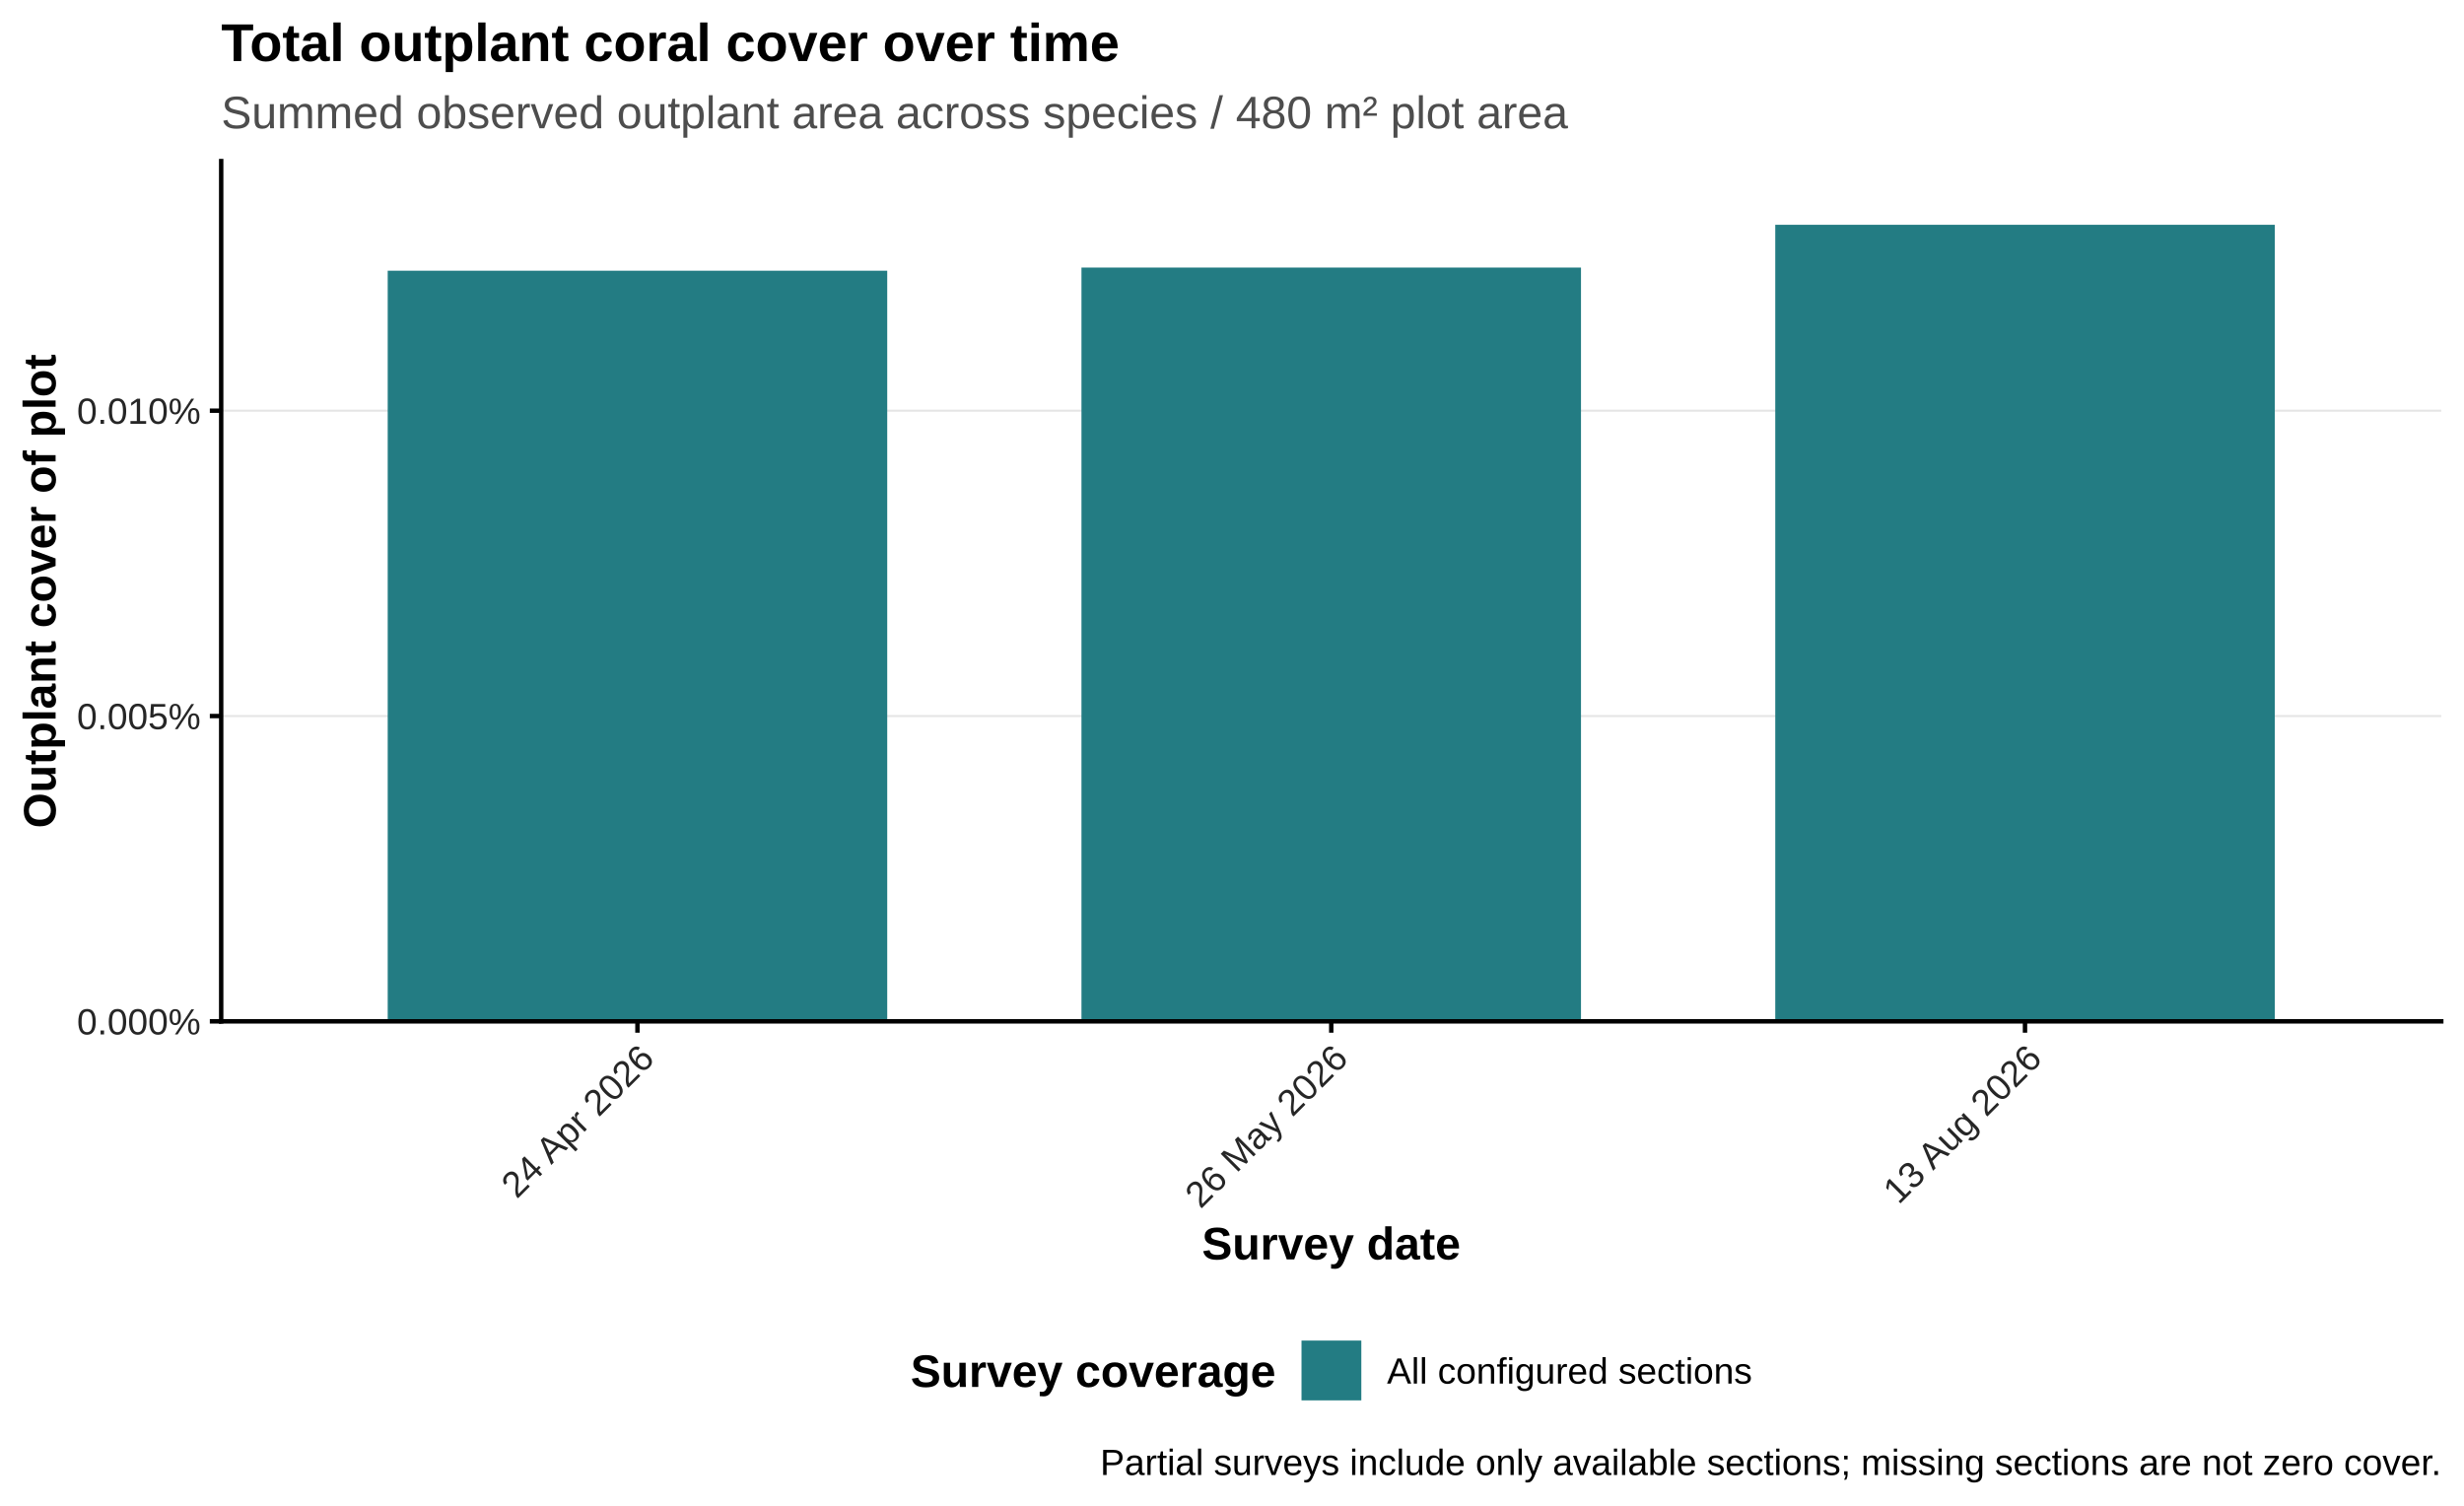
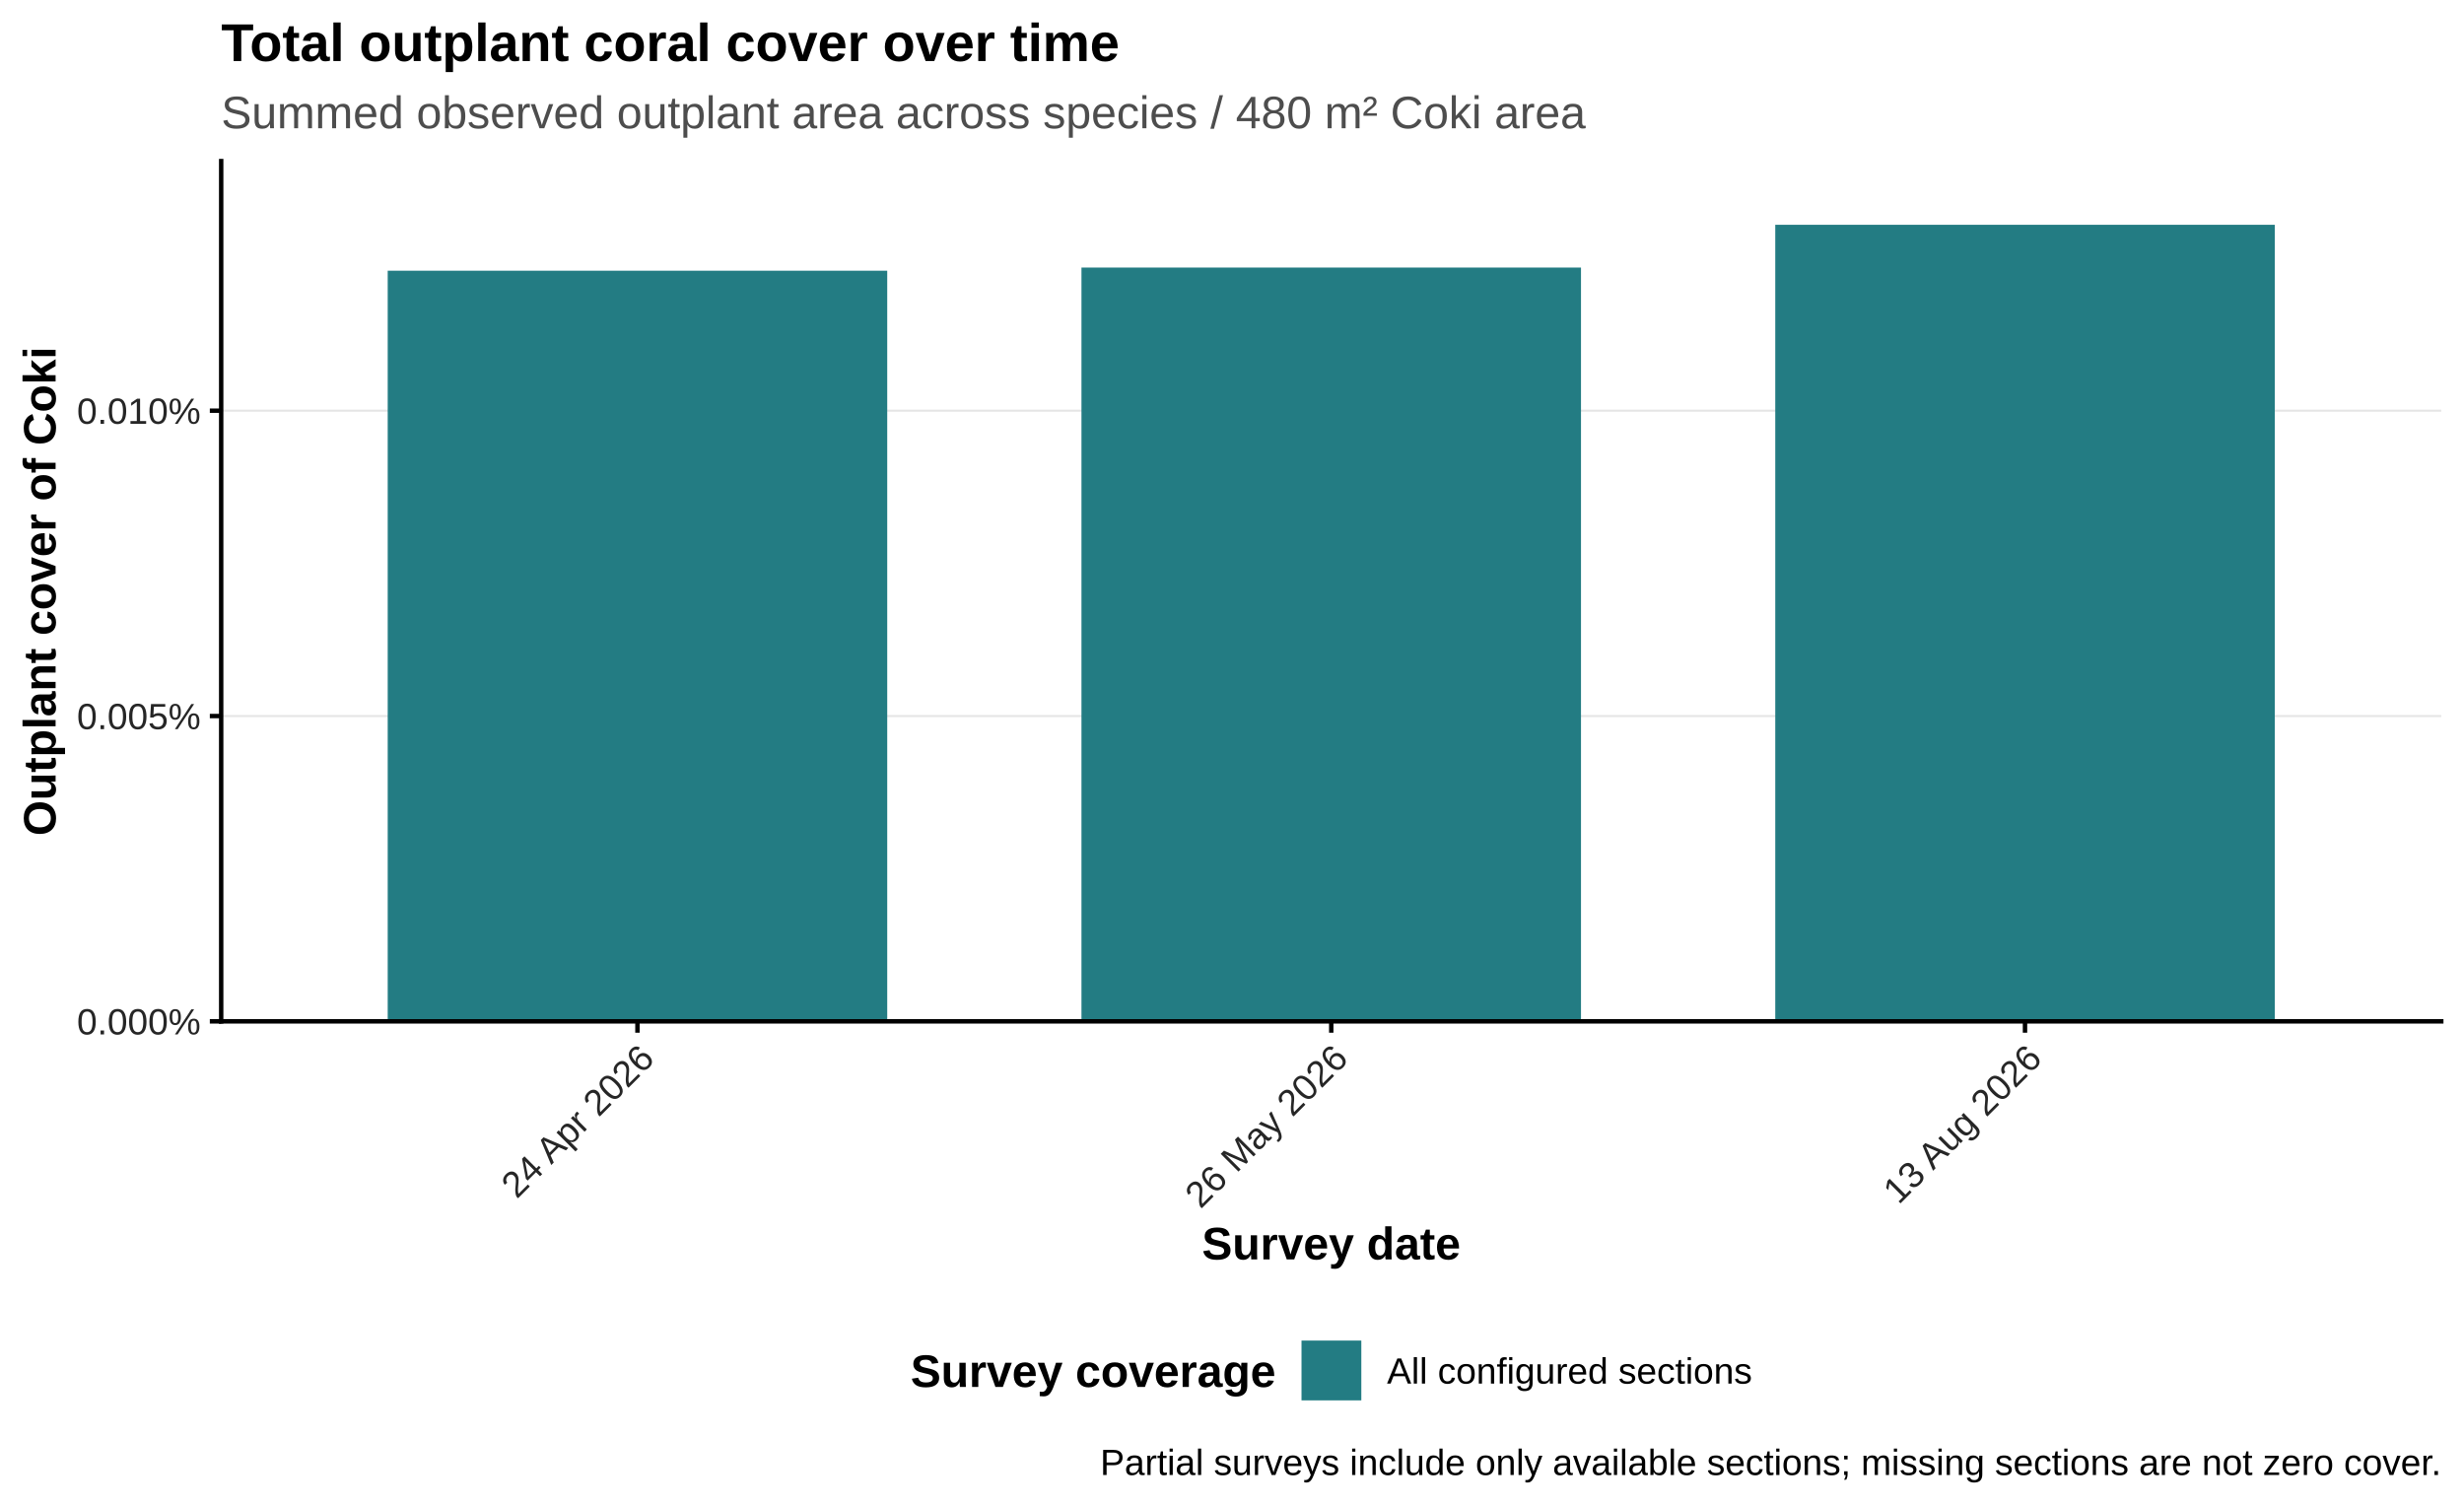
<svg xmlns="http://www.w3.org/2000/svg" class="svglite" width="648.00pt" height="396.00pt" viewBox="0 0 648.00 396.00">
  <defs>
    <style type="text/css">
    .svglite line, .svglite polyline, .svglite polygon, .svglite path, .svglite rect, .svglite circle {
      fill: none;
      stroke: #000000;
      stroke-linecap: round;
      stroke-linejoin: round;
      stroke-miterlimit: 10.00;
    }
    .svglite text {
      white-space: pre;
    }
  </style>
  </defs>
  <rect width="100%" height="100%" style="stroke: none; fill: #FFFFFF;" />
  <defs>
    <clipPath id="cpMC4wMHw2NDguMDB8MC4wMHwzOTYuMDA=">
      <rect x="0.00" y="0.00" width="648.00" height="396.00" />
    </clipPath>
  </defs>
  <g clip-path="url(#cpMC4wMHw2NDguMDB8MC4wMHwzOTYuMDA=)">
    <rect x="-0" y="-0" width="648.00" height="396.00" style="stroke-width: 1.16; stroke: #FFFFFF; fill: #FFFFFF;" />
  </g>
  <defs>
    <clipPath id="cpNTguMTd8NjQyLjAyfDQyLjM2fDI2OC42MA==">
      <rect x="58.17" y="42.36" width="583.85" height="226.24" />
    </clipPath>
  </defs>
  <g clip-path="url(#cpNTguMTd8NjQyLjAyfDQyLjM2fDI2OC42MA==)">
    <rect x="58.17" y="42.36" width="583.85" height="226.24" style="stroke-width: 1.16; stroke: none; fill: #FFFFFF;" />
    <polyline points="58.17,268.60 642.02,268.60 " style="stroke-width: 0.53; stroke: #E5E5E5; stroke-linecap: butt;" />
    <polyline points="58.17,188.31 642.02,188.31 " style="stroke-width: 0.53; stroke: #E5E5E5; stroke-linecap: butt;" />
    <polyline points="58.17,108.01 642.02,108.01 " style="stroke-width: 0.53; stroke: #E5E5E5; stroke-linecap: butt;" />
    <rect x="101.96" y="71.19" width="131.37" height="197.41" style="stroke-width: 1.16; stroke: none; stroke-linecap: butt; stroke-linejoin: miter; fill: #237C83;" />
    <rect x="284.41" y="70.36" width="131.37" height="198.24" style="stroke-width: 1.16; stroke: none; stroke-linecap: butt; stroke-linejoin: miter; fill: #237C83;" />
    <rect x="466.87" y="59.12" width="131.37" height="209.48" style="stroke-width: 1.16; stroke: none; stroke-linecap: butt; stroke-linejoin: miter; fill: #237C83;" />
  </g>
  <g clip-path="url(#cpMC4wMHw2NDguMDB8MC4wMHwzOTYuMDA=)">
    <polyline points="58.17,268.60 58.17,42.36 " style="stroke-width: 1.16; stroke-linecap: square;" />
    <text x="52.79" y="272.04" text-anchor="end" style="font-size: 9.60px;fill: #262626; font-family: &quot;Arial&quot;;" textLength="32.54px" lengthAdjust="spacingAndGlyphs">0.000%</text>
    <text x="52.79" y="191.75" text-anchor="end" style="font-size: 9.60px;fill: #262626; font-family: &quot;Arial&quot;;" textLength="32.54px" lengthAdjust="spacingAndGlyphs">0.005%</text>
    <text x="52.79" y="111.45" text-anchor="end" style="font-size: 9.60px;fill: #262626; font-family: &quot;Arial&quot;;" textLength="32.54px" lengthAdjust="spacingAndGlyphs">0.010%</text>
    <polyline points="55.18,268.60 58.17,268.60 " style="stroke-width: 1.16; stroke-linecap: butt;" />
    <polyline points="55.18,188.31 58.17,188.31 " style="stroke-width: 1.16; stroke-linecap: butt;" />
    <polyline points="55.18,108.01 58.17,108.01 " style="stroke-width: 1.16; stroke-linecap: butt;" />
    <polyline points="58.17,268.60 642.02,268.60 " style="stroke-width: 1.16; stroke-linecap: square;" />
    <polyline points="167.64,271.59 167.64,268.60 " style="stroke-width: 1.16; stroke-linecap: butt;" />
    <polyline points="350.10,271.59 350.10,268.60 " style="stroke-width: 1.16; stroke-linecap: butt;" />
    <polyline points="532.55,271.59 532.55,268.60 " style="stroke-width: 1.16; stroke-linecap: butt;" />
    <text transform="translate(172.51,278.85) rotate(-45)" text-anchor="end" style="font-size: 9.60px;fill: #262626; font-family: &quot;Arial&quot;;" textLength="52.27px" lengthAdjust="spacingAndGlyphs">24 Apr 2026</text>
    <text transform="translate(354.96,278.85) rotate(-45)" text-anchor="end" style="font-size: 9.60px;fill: #262626; font-family: &quot;Arial&quot;;" textLength="55.46px" lengthAdjust="spacingAndGlyphs">26 May 2026</text>
    <text transform="translate(537.42,278.85) rotate(-45)" text-anchor="end" style="font-size: 9.60px;fill: #262626; font-family: &quot;Arial&quot;;" textLength="54.41px" lengthAdjust="spacingAndGlyphs">13 Aug 2026</text>
    <text x="350.10" y="331.20" text-anchor="middle" style="font-size: 12.00px; font-weight: bold; font-family: &quot;Arial&quot;;" textLength="68.04px" lengthAdjust="spacingAndGlyphs">Survey date</text>
-     <text transform="translate(14.62,155.48) rotate(-90)" text-anchor="middle" style="font-size: 12.00px; font-weight: bold; font-family: &quot;Arial&quot;;" textLength="124.67px" lengthAdjust="spacingAndGlyphs">Outplant cover of plot</text>
+     <text transform="translate(14.62,155.48) rotate(-90)" text-anchor="middle" style="font-size: 12.00px; font-weight: bold; font-family: &quot;Arial&quot;;" textLength="128.69px" lengthAdjust="spacingAndGlyphs">Outplant cover of Coki</text>
    <rect x="233.48" y="345.80" width="233.24" height="29.24" style="stroke-width: 1.16; stroke: none; fill: #FFFFFF;" />
    <text x="239.46" y="364.74" style="font-size: 12.00px; font-weight: bold; font-family: &quot;Arial&quot;;" textLength="96.07px" lengthAdjust="spacingAndGlyphs">Survey coverage</text>
    <rect x="341.50" y="351.78" width="17.28" height="17.28" style="stroke-width: 1.16; stroke: none; fill: #FFFFFF;" />
    <rect x="342.28" y="352.55" width="15.73" height="15.73" style="stroke-width: 1.16; stroke: none; stroke-linecap: butt; stroke-linejoin: miter; fill: #237C83;" />
    <text x="364.76" y="363.86" style="font-size: 9.60px; font-family: &quot;Arial&quot;;" textLength="95.98px" lengthAdjust="spacingAndGlyphs">All configured sections</text>
-     <text x="58.17" y="33.74" style="font-size: 12.00px;fill: #4D4D4D; font-family: &quot;Arial&quot;;" textLength="354.17px" lengthAdjust="spacingAndGlyphs">Summed observed outplant area across species / 480 m² plot area</text>
+     <text x="58.17" y="33.74" style="font-size: 12.00px;fill: #4D4D4D; font-family: &quot;Arial&quot;;" textLength="358.83px" lengthAdjust="spacingAndGlyphs">Summed observed outplant area across species / 480 m² Coki area</text>
    <text x="58.17" y="16.05" style="font-size: 14.00px; font-weight: bold; font-family: &quot;Arial&quot;;" textLength="237.18px" lengthAdjust="spacingAndGlyphs">Total outplant coral cover over time</text>
    <text x="642.02" y="387.90" text-anchor="end" style="font-size: 9.60px; font-family: &quot;Arial&quot;;" textLength="352.94px" lengthAdjust="spacingAndGlyphs">Partial surveys include only available sections; missing sections are not zero cover.</text>
  </g>
</svg>
